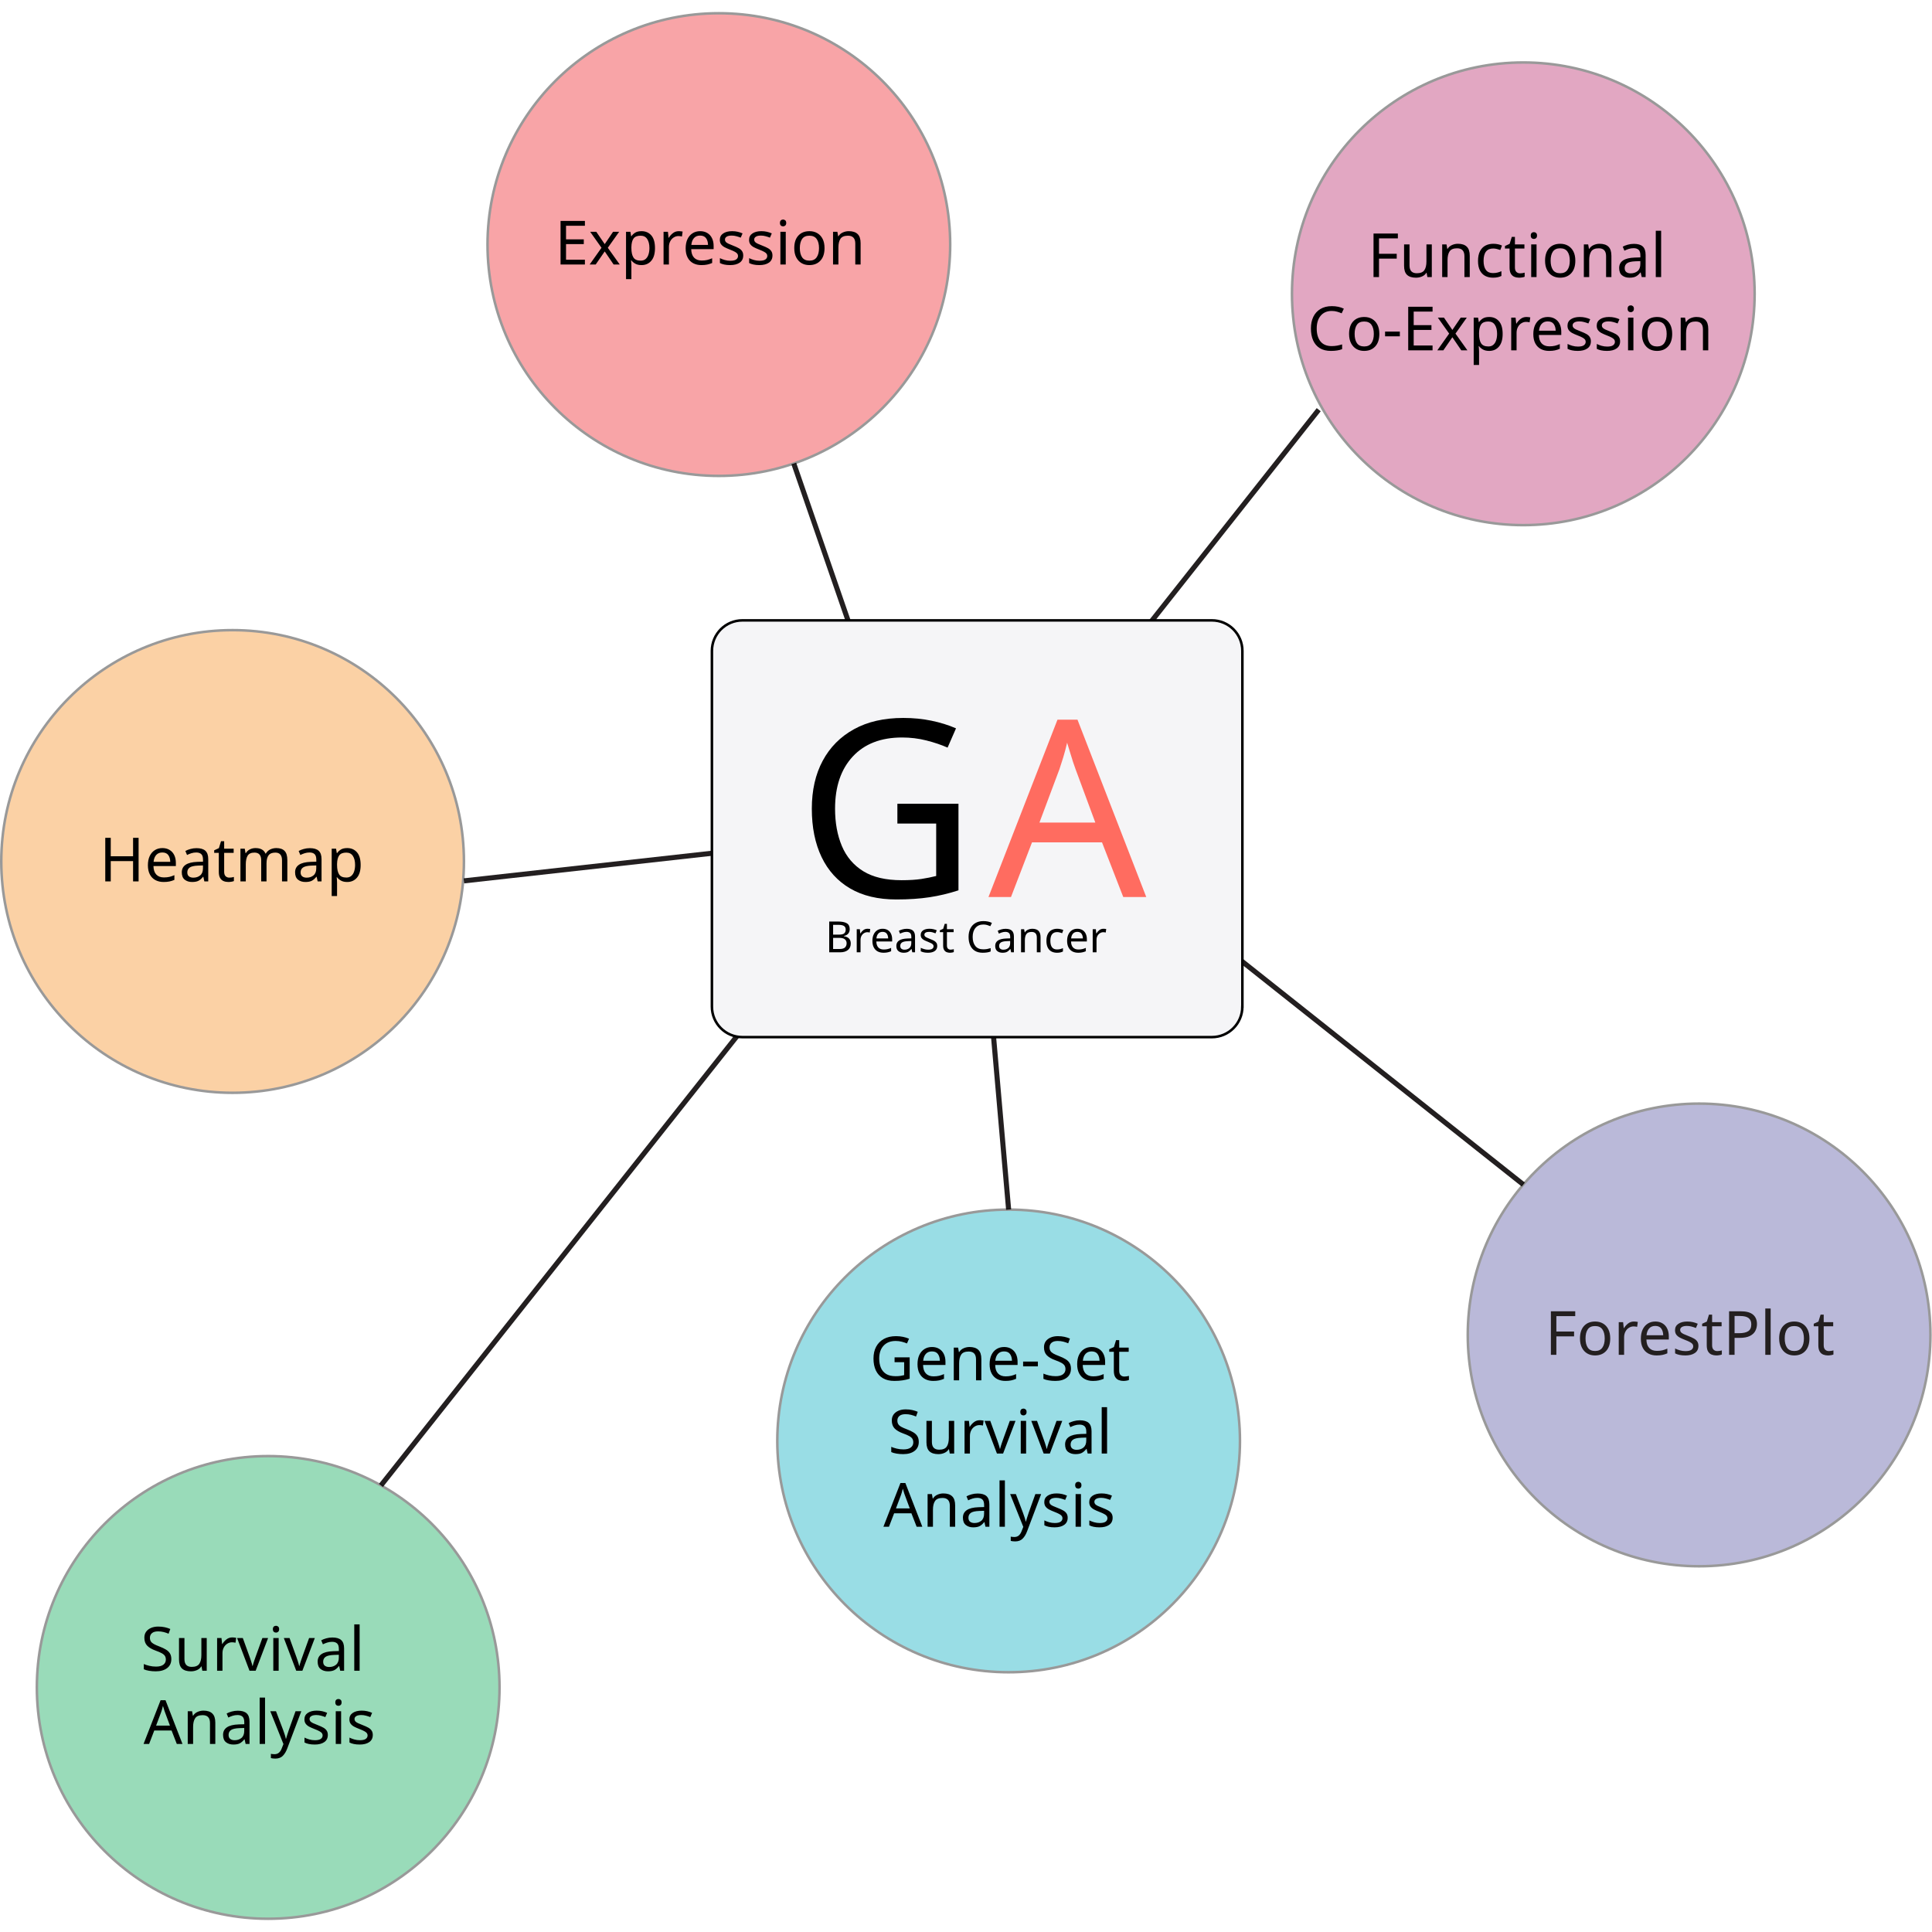
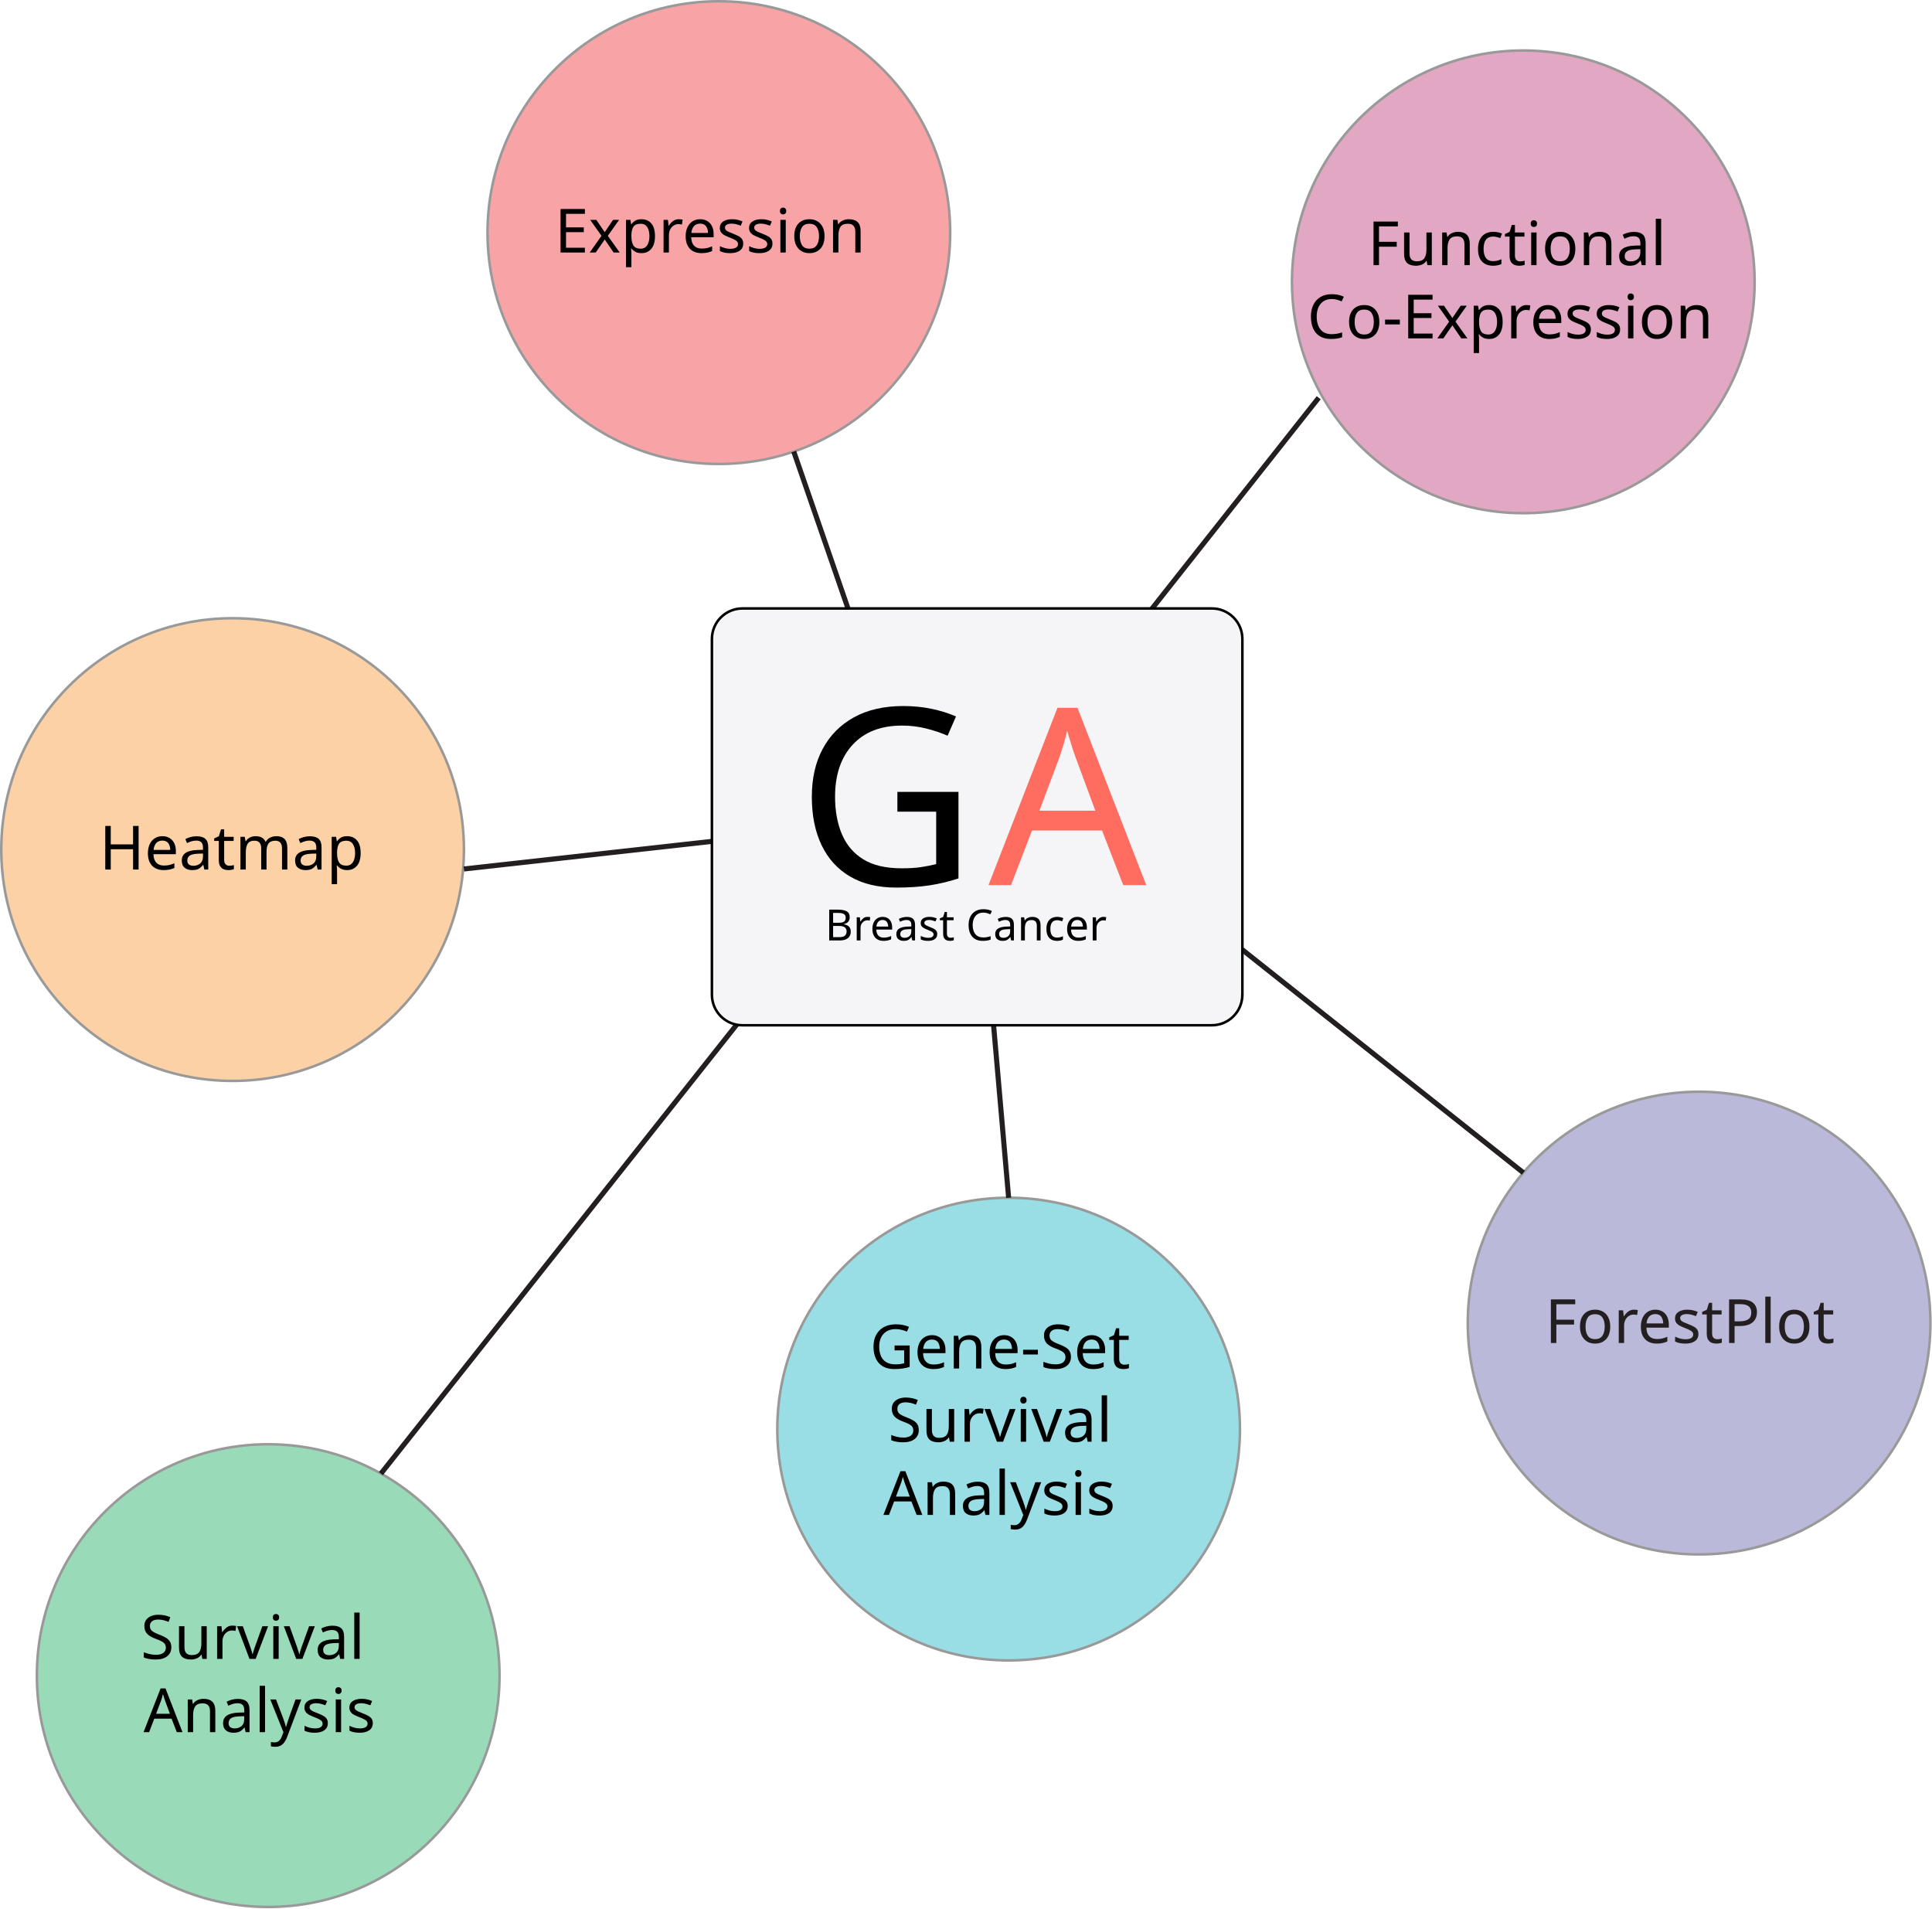
- <svg xmlns="http://www.w3.org/2000/svg" xmlns:xlink="http://www.w3.org/1999/xlink" version="1.1" id="Layer_1" x="0px" y="0px" width="800px" height="800px" viewBox="0 0 760 750.58" enable-background="new 0 0 760 750.58" xml:space="preserve">
+ <svg xmlns="http://www.w3.org/2000/svg" xmlns:xlink="http://www.w3.org/1999/xlink" version="1.1" id="Layer_1" x="0px" y="0px" width="760px" height="750.58px" viewBox="0 0 760 750.58" enable-background="new 0 0 760 750.58" xml:space="preserve">
  <line fill="none" stroke="#231F20" stroke-width="2" stroke-miterlimit="10" x1="440.56" y1="255.34" x2="518.75" y2="156.45" />
  <line fill="none" stroke="#231F20" stroke-width="2" stroke-miterlimit="10" x1="389.49" y1="387.72" x2="396.77" y2="471.11" />
  <line fill="none" stroke="#231F20" stroke-width="2" stroke-miterlimit="10" x1="339.11" y1="255.34" x2="312.25" y2="177.62" />
  <line fill="none" stroke="#231F20" stroke-width="2" stroke-miterlimit="10" x1="312.25" y1="327.35" x2="182.5" y2="341.8" />
  <line fill="none" stroke="#231F20" stroke-width="2" stroke-miterlimit="10" x1="312.25" y1="374.69" x2="149.86" y2="579.61" />
  <line fill="none" stroke="#231F20" stroke-width="2" stroke-miterlimit="10" x1="447.29" y1="340.72" x2="599.23" y2="461.26" />
  <g>
    <path fill="#F5F5F7" stroke="#000000" stroke-miterlimit="10" d="M488.71,391.27c0,6.63-5.37,12-12,12H292.05   c-6.63,0-12-5.37-12-12V251.33c0-6.63,5.37-12,12-12h184.67c6.63,0,12,5.37,12,12V391.27z" />
    <text transform="matrix(1 0 0 1 313.4131 348.1479)">
      <tspan x="0" y="0" font-family="'Verdana'" font-size="97.281">G</tspan>
      <tspan x="75.43" y="0" fill="#FF6C60" font-family="'Verdana'" font-size="97.281">A</tspan>
    </text>
    <text transform="matrix(1 0 0 1 324.5542 369.9058)" font-family="'Verdana'" font-size="16.961">Breast Cancer</text>
  </g>
  <a target="_parent" xlink:href="../../../Expression.html">
    <g>
      <circle id="expression_circle" opacity=".4" fill="#ED1C24" stroke="#000000" stroke-miterlimit="10" cx="282.78" cy="91.5" r="91">
        <set attributeName="opacity" to="1" begin="expression_text.mouseover" end="expression_text.mouseout" />
      </circle>
      <text id="expression_text" transform="matrix(1 0 0 1 218.1792 99.3364)" font-family="'ArialRoundedMTBold'" font-size="24">Expression</text>
    </g>
  </a>
  <a target="_parent" xlink:href="../../../Heatmap.html">
    <g>
      <circle id="heatmap_circle" opacity=".4" fill="#F68B1F" stroke="#000000" stroke-miterlimit="10" cx="91.5" cy="334.17" r="91">
        <set attributeName="opacity" to="1" begin="heatmap_text.mouseover" end="heatmap_text.mouseout" />
      </circle>
      <text id="heatmap_text" transform="matrix(1 0 0 1 39.082 342.0103)" font-family="'ArialRoundedMTBold'" font-size="24">Heatmap</text>
    </g>
  </a>
  <a target="_parent" xlink:href="../../../Correlation.html">
    <g>
      <circle id="corr_circle" opacity=".4" fill="#B72467" stroke="#000000" stroke-miterlimit="10" cx="599.23" cy="110.86" r="91">
        <set attributeName="opacity" to="1" begin="corr_text.mouseover" end="corr_text.mouseout" />
      </circle>
      <text id="corr_text" transform="matrix(1 0 0 1 537.9805 104.293)">
        <tspan x="0" y="0" font-family="'ArialRoundedMTBold'" font-size="24">Functional</tspan>
        <tspan x="-23.77" y="28.8" font-family="'ArialRoundedMTBold'" font-size="24">Co-Expression</tspan>
      </text>
    </g>
  </a>
  <a target="_parent" xlink:href="../../../Surv.html">
    <g>
      <circle id="surv_circle" opacity=".4" fill="#00A651" stroke="#000000" stroke-miterlimit="10" cx="105.5" cy="659.08" r="91">
        <set attributeName="opacity" to="1" begin="surv_text.mouseover" end="surv_text.mouseout" />
      </circle>
      <text id="surv_text" transform="matrix(1 0 0 1 55.3496 652.5151)">
        <tspan x="0" y="0" font-family="'ArialRoundedMTBold'" font-size="24">Survival </tspan>
        <tspan x="1.12" y="28.8" font-family="'ArialRoundedMTBold'" font-size="24">Analysis</tspan>
      </text>
    </g>
  </a>
  <a target="_parent" xlink:href="../../../Surv_sig.html">
    <g>
      <circle id="survsig_circle" opacity=".4" fill="#00ABBD" stroke="#000000" stroke-miterlimit="10" cx="396.77" cy="562.11" r="91">
        <set attributeName="opacity" to="1" begin="survsig_text.mouseover" end="survsig_text.mouseout" />
      </circle>
      <text id="survsig_text" transform="matrix(1 0 0 1 342.1377 538.2749)">
        <tspan x="0" y="0" font-family="'ArialRoundedMTBold'" font-size="24">Gene-Set</tspan>
        <tspan x="7.24" y="28.8" font-family="'ArialRoundedMTBold'" font-size="24">Survival</tspan>
        <tspan x="5.37" y="57.6" font-family="'ArialRoundedMTBold'" font-size="24">Analysis</tspan>
      </text>
    </g>
  </a>
  <a target="_parent" xlink:href="../../../ForestPlot.html">
    <g>
      <circle id="forest_circle" opacity=".4" fill="#524FA1" stroke="#000000" stroke-miterlimit="10" cx="668.38" cy="520.42" r="91">
        <set attributeName="opacity" to="1" begin="forest_text.mouseover" end="forest_text.mouseout" />
      </circle>
      <text id="forest_text" transform="matrix(1 0 0 1 607.75 528.2524)" fill="#231F20" font-family="'ArialRoundedMTBold'" font-size="24">ForestPlot</text>
    </g>
  </a>
</svg>
